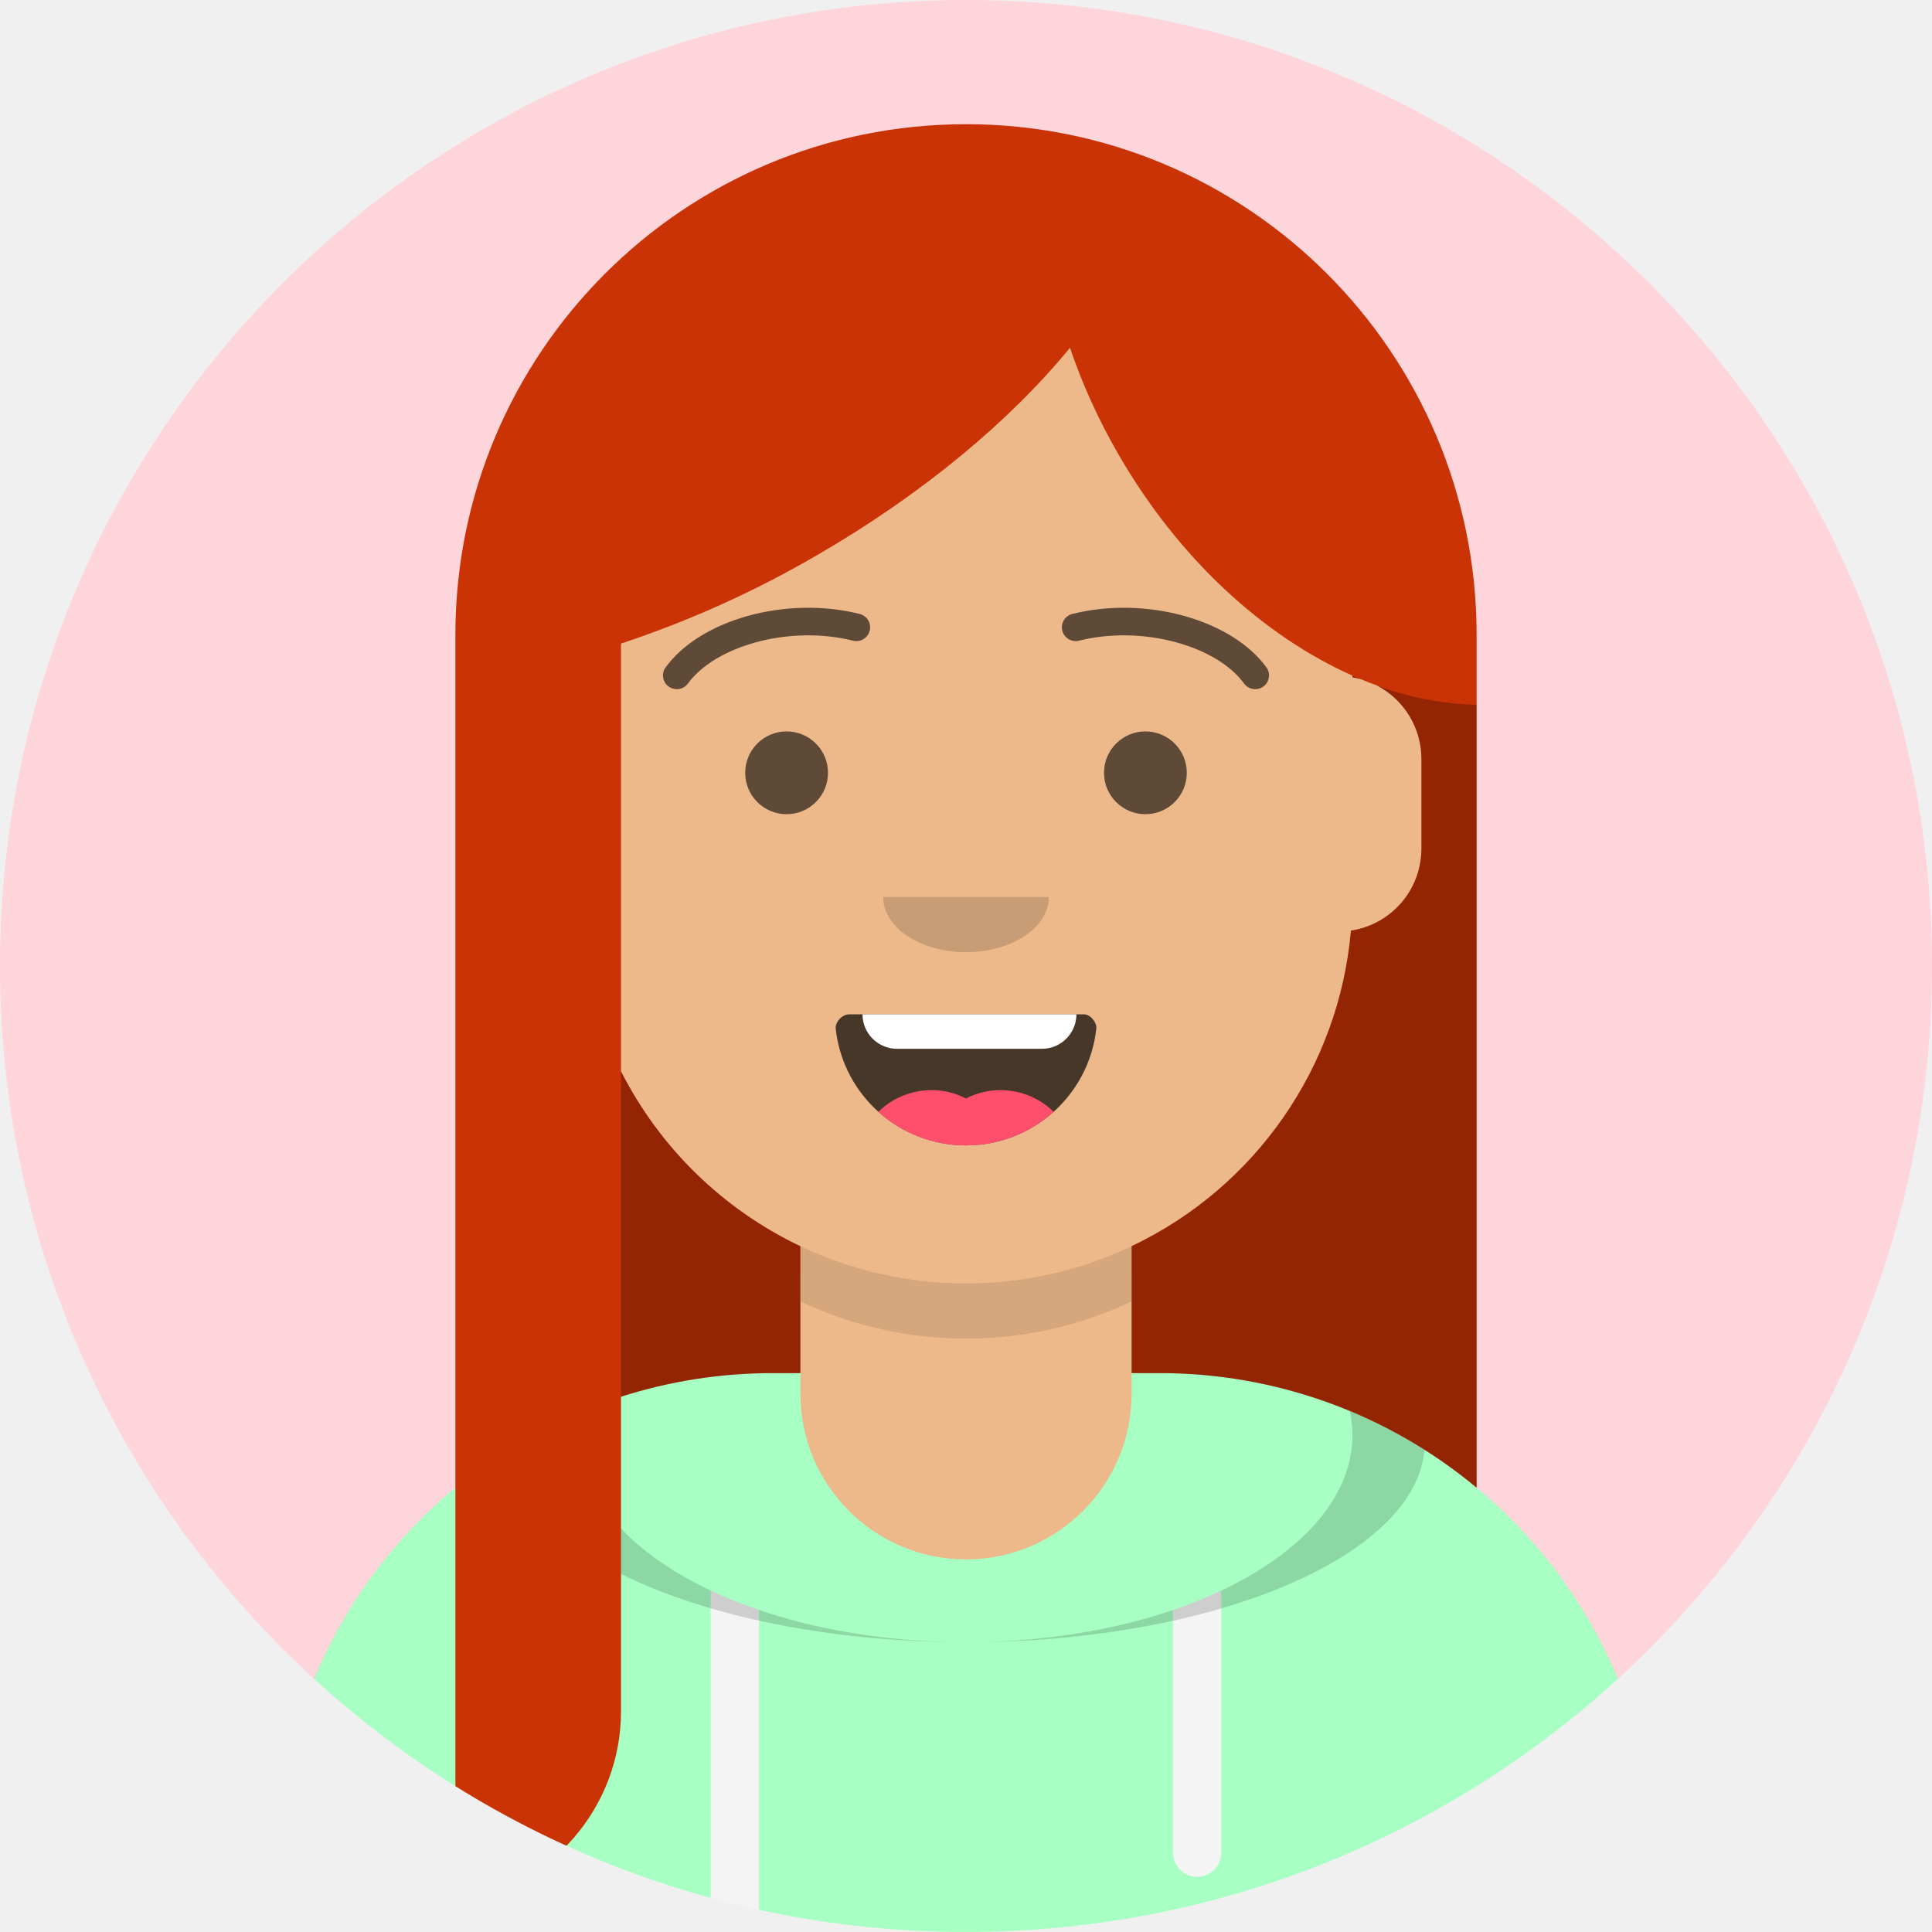
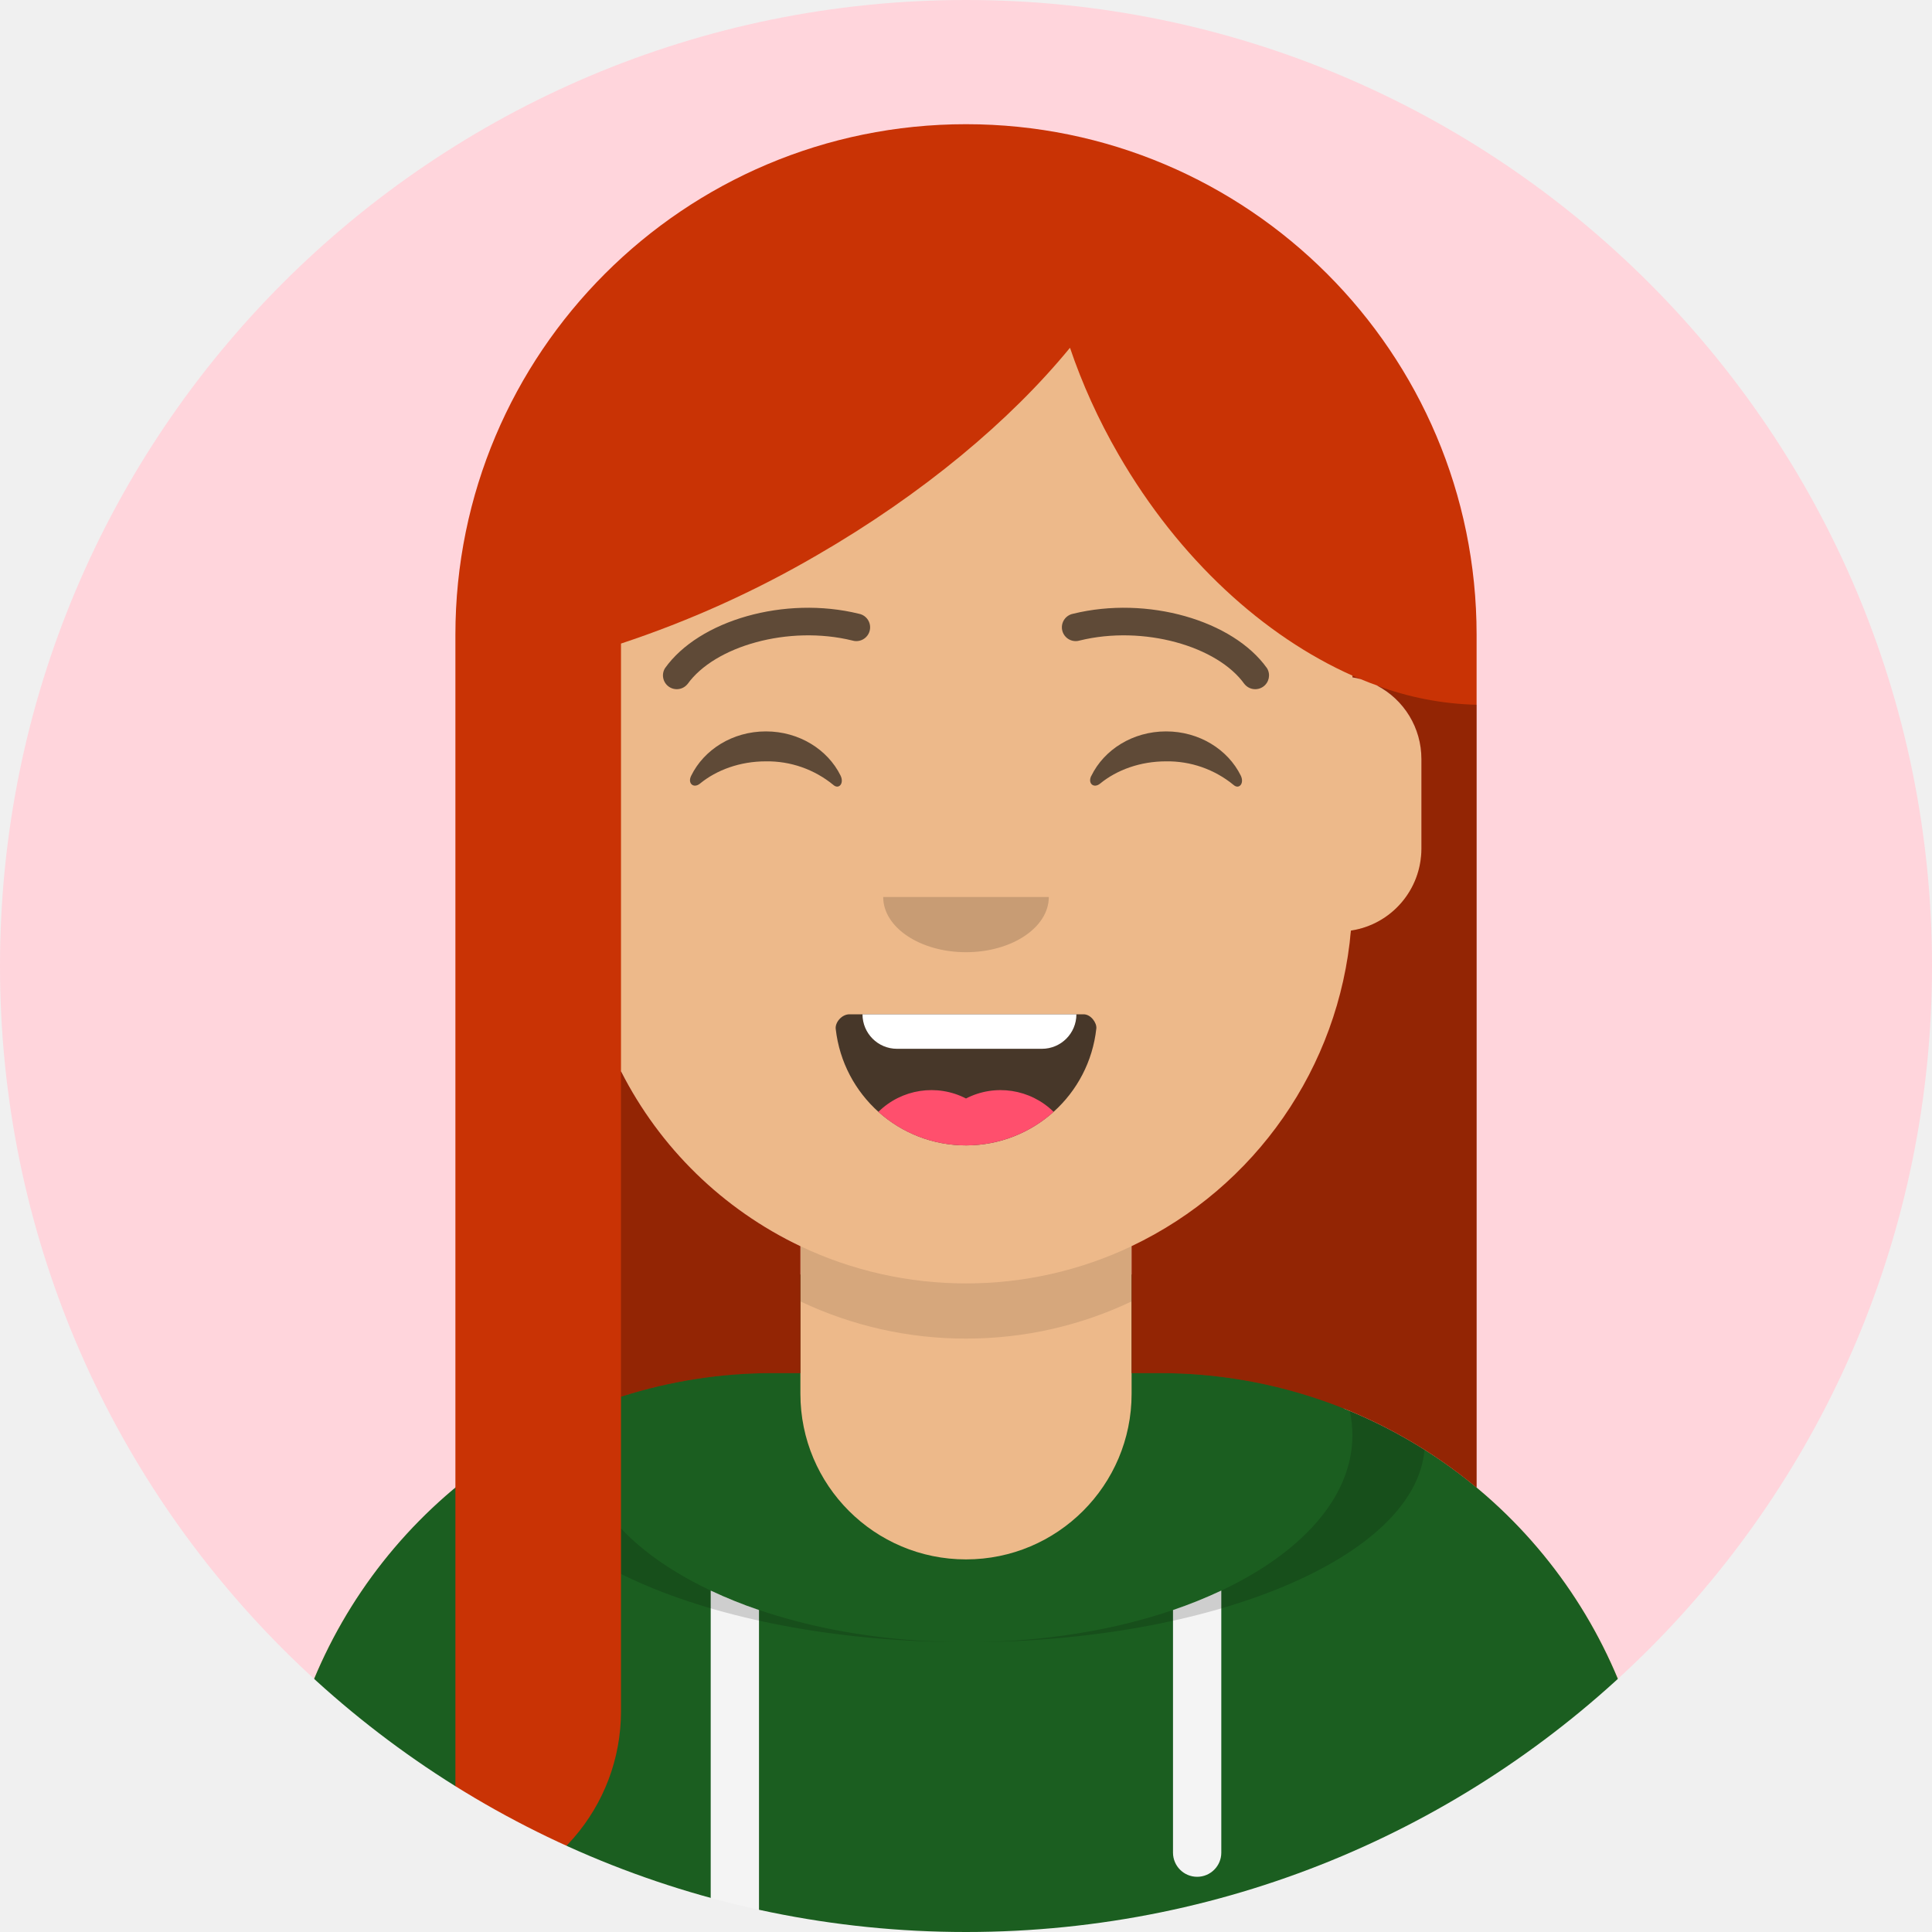
<svg xmlns="http://www.w3.org/2000/svg" viewBox="0 0 280 280" fill="none" shape-rendering="auto">
  <mask id="viewboxMask">
    <rect width="280" height="280" rx="140" ry="140" x="0" y="0" fill="#fff" />
  </mask>
  <g mask="url(#viewboxMask)">
    <rect fill="#ffd5dc" width="280" height="280" x="0" y="0" />
    <g transform="translate(8)">
      <path d="M132 36a56 56 0 0 0-56 56v6.17A12 12 0 0 0 66 110v14a12 12 0 0 0 10.3 11.88 56.04 56.04 0 0 0 31.7 44.73v18.4h-4a72 72 0 0 0-72 72v9h200v-9a72 72 0 0 0-72-72h-4v-18.39a56.04 56.04 0 0 0 31.7-44.73A12 12 0 0 0 198 124v-14a12 12 0 0 0-10-11.83V92a56 56 0 0 0-56-56Z" fill="#edb98a" />
      <path d="M108 180.61v8a55.79 55.79 0 0 0 24 5.39c8.59 0 16.73-1.93 24-5.39v-8a55.79 55.79 0 0 1-24 5.39 55.79 55.79 0 0 1-24-5.39Z" fill="#000" fill-opacity=".1" />
      <g transform="translate(0 170)">
-         <path d="M108 14.7c-15.52 3.68-27.1 10.83-30.77 19.44A72.02 72.02 0 0 0 32 101v9h200v-9a72.02 72.02 0 0 0-45.23-66.86C183.1 25.53 171.52 18.38 156 14.7V32a24 24 0 1 1-48 0V14.7Z" fill="#a7ffc4" />
+         <path d="M108 14.7c-15.52 3.68-27.1 10.83-30.77 19.44A72.02 72.02 0 0 0 32 101v9h200v-9a72.02 72.02 0 0 0-45.23-66.86C183.1 25.53 171.52 18.38 156 14.7V32a24 24 0 1 1-48 0V14.7Z" fill="#1b5e20" />
        <path d="M102 63.34a67.1 67.1 0 0 1-7-2.82V110h7V63.34ZM162 63.34a67.04 67.04 0 0 0 7-2.82V98.5a3.5 3.5 0 1 1-7 0V63.34Z" fill="#F4F4F4" />
        <path d="M187.62 34.49a71.79 71.79 0 0 1 10.83 5.63C197.11 55.62 167.87 68 132 68c30.93 0 56-13.43 56-30 0-1.19-.13-2.36-.38-3.51ZM76.38 34.49a16.48 16.48 0 0 0-.38 3.5c0 16.58 25.07 30 56 30-35.87 0-65.1-12.38-66.45-27.88a71.79 71.79 0 0 1 10.83-5.63Z" fill="#000" fill-opacity=".16" />
      </g>
      <g transform="translate(78 134)">
        <path fill-rule="evenodd" clip-rule="evenodd" d="M35.12 15.13a19 19 0 0 0 37.77-.09c.08-.77-.77-2.04-1.85-2.04H37.1C36 13 35 14.18 35.12 15.13Z" fill="#000" fill-opacity=".7" />
        <path d="M70 13H39a5 5 0 0 0 5 5h21a5 5 0 0 0 5-5Z" fill="#fff" />
        <path d="M66.7 27.14A10.96 10.96 0 0 0 54 25.2a10.95 10.95 0 0 0-12.7 1.94A18.93 18.93 0 0 0 54 32c4.88 0 9.33-1.84 12.7-4.86Z" fill="#FF4F6D" />
      </g>
      <g transform="translate(104 122)">
        <path fill-rule="evenodd" clip-rule="evenodd" d="M16 8c0 4.42 5.37 8 12 8s12-3.58 12-8" fill="#000" fill-opacity=".16" />
      </g>
      <g transform="translate(76 90)">
-         <path d="M36 22a6 6 0 1 1-12 0 6 6 0 0 1 12 0ZM88 22a6 6 0 1 1-12 0 6 6 0 0 1 12 0Z" fill="#000" fill-opacity=".6" />
+         <path d="M16.16 22.45c1.85-3.8 6-6.45 10.84-6.45 4.81 0 8.96 2.63 10.82 6.4.55 1.13-.24 2.05-1.03 1.37a15.05 15.05 0 0 0-9.8-3.43c-3.73 0-7.12 1.24-9.55 3.23-.9.73-1.82-.01-1.28-1.12ZM74.16 22.45c1.85-3.8 6-6.45 10.84-6.45 4.81 0 8.96 2.63 10.82 6.4.55 1.13-.24 2.05-1.03 1.37a15.05 15.05 0 0 0-9.8-3.43c-3.74 0-7.13 1.24-9.56 3.23-.9.73-1.82-.01-1.28-1.12Z" fill-rule="evenodd" clip-rule="evenodd" fill="#000" fill-opacity=".6" />
      </g>
      <g transform="translate(76 82)">
        <path d="M15.63 17.16c3.92-5.51 14.65-8.6 23.9-6.33a2 2 0 1 0 .95-3.88c-10.74-2.64-23.17.94-28.11 7.9a2 2 0 0 0 3.26 2.3ZM96.37 17.16c-3.91-5.51-14.65-8.6-23.9-6.33a2 2 0 1 1-.95-3.88c10.74-2.64 23.17.94 28.11 7.9a2 2 0 0 1-3.26 2.3Z" fill="#000" fill-opacity=".6" />
      </g>
      <g transform="translate(-1)">
        <path d="M157 180.61V199h4a71.7 71.7 0 0 1 46 16.6V92a74 74 0 0 0-148 0v183.72A28 28 0 0 0 83 248v-45.58a71.95 71.95 0 0 1 22-3.42h4v-18.39a56.24 56.24 0 0 1-26-25.36V93.27a150 150 0 0 0 28.34-12.77c15.4-8.9 28.1-19.56 36.73-30.1 1.76 5.2 4.1 10.4 7.04 15.48 8.78 15.2 21.12 26.35 33.9 32.04v.25c.4.06.8.15 1.18.26.77.32 1.55.62 2.33.9A12 12 0 0 1 199 110v13a12 12 0 0 1-10.22 11.87A56.03 56.03 0 0 1 157 180.6Z" fill="#c93305" />
        <path d="M157 199v-18.39a56.03 56.03 0 0 0 31.8-45.74A12 12 0 0 0 199 123v-13a12 12 0 0 0-6.5-10.66 44.57 44.57 0 0 0 14.5 2.8v113.47A71.7 71.7 0 0 0 161 199h-4ZM83 202.42v-47.17a56.24 56.24 0 0 0 26 25.36V199h-4c-7.67 0-15.07 1.2-22 3.42ZM189 97.92v.25c.4.06.8.15 1.18.26l-1.18-.51Z" fill="#000" fill-opacity=".27" />
      </g>
      <g transform="translate(49 72)" />
      <g transform="translate(62 42)" />
    </g>
  </g>
</svg>
